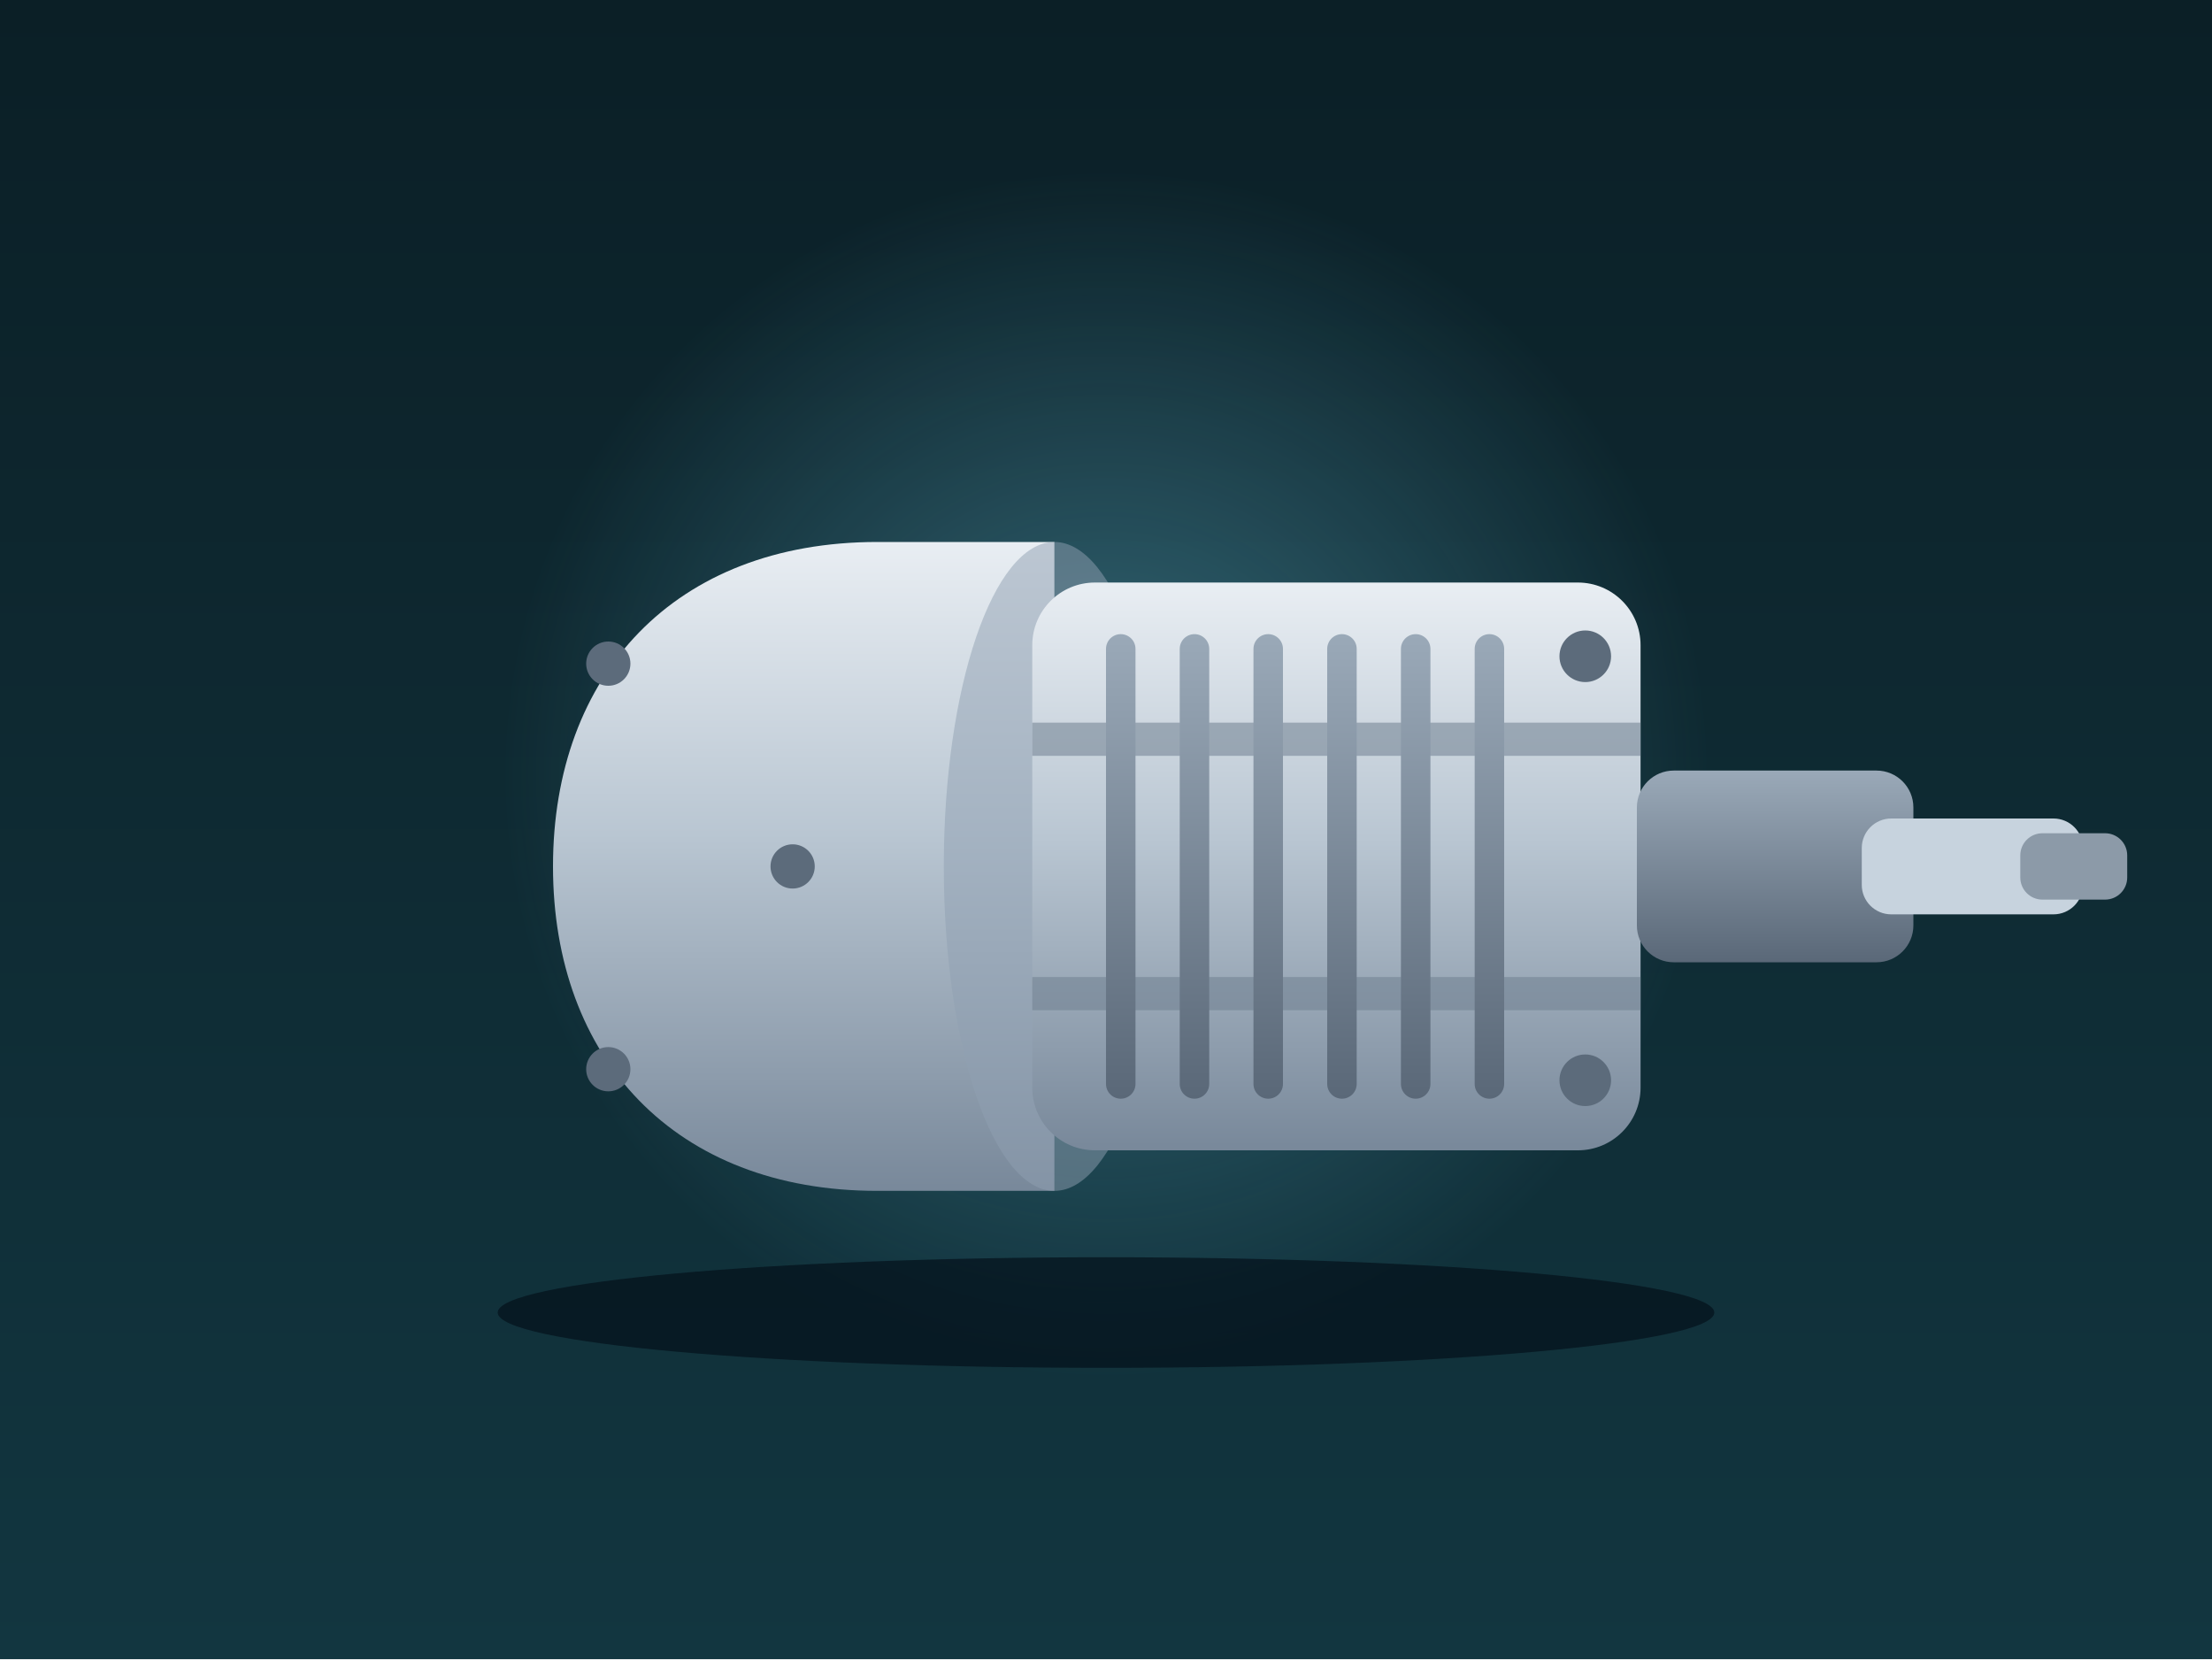
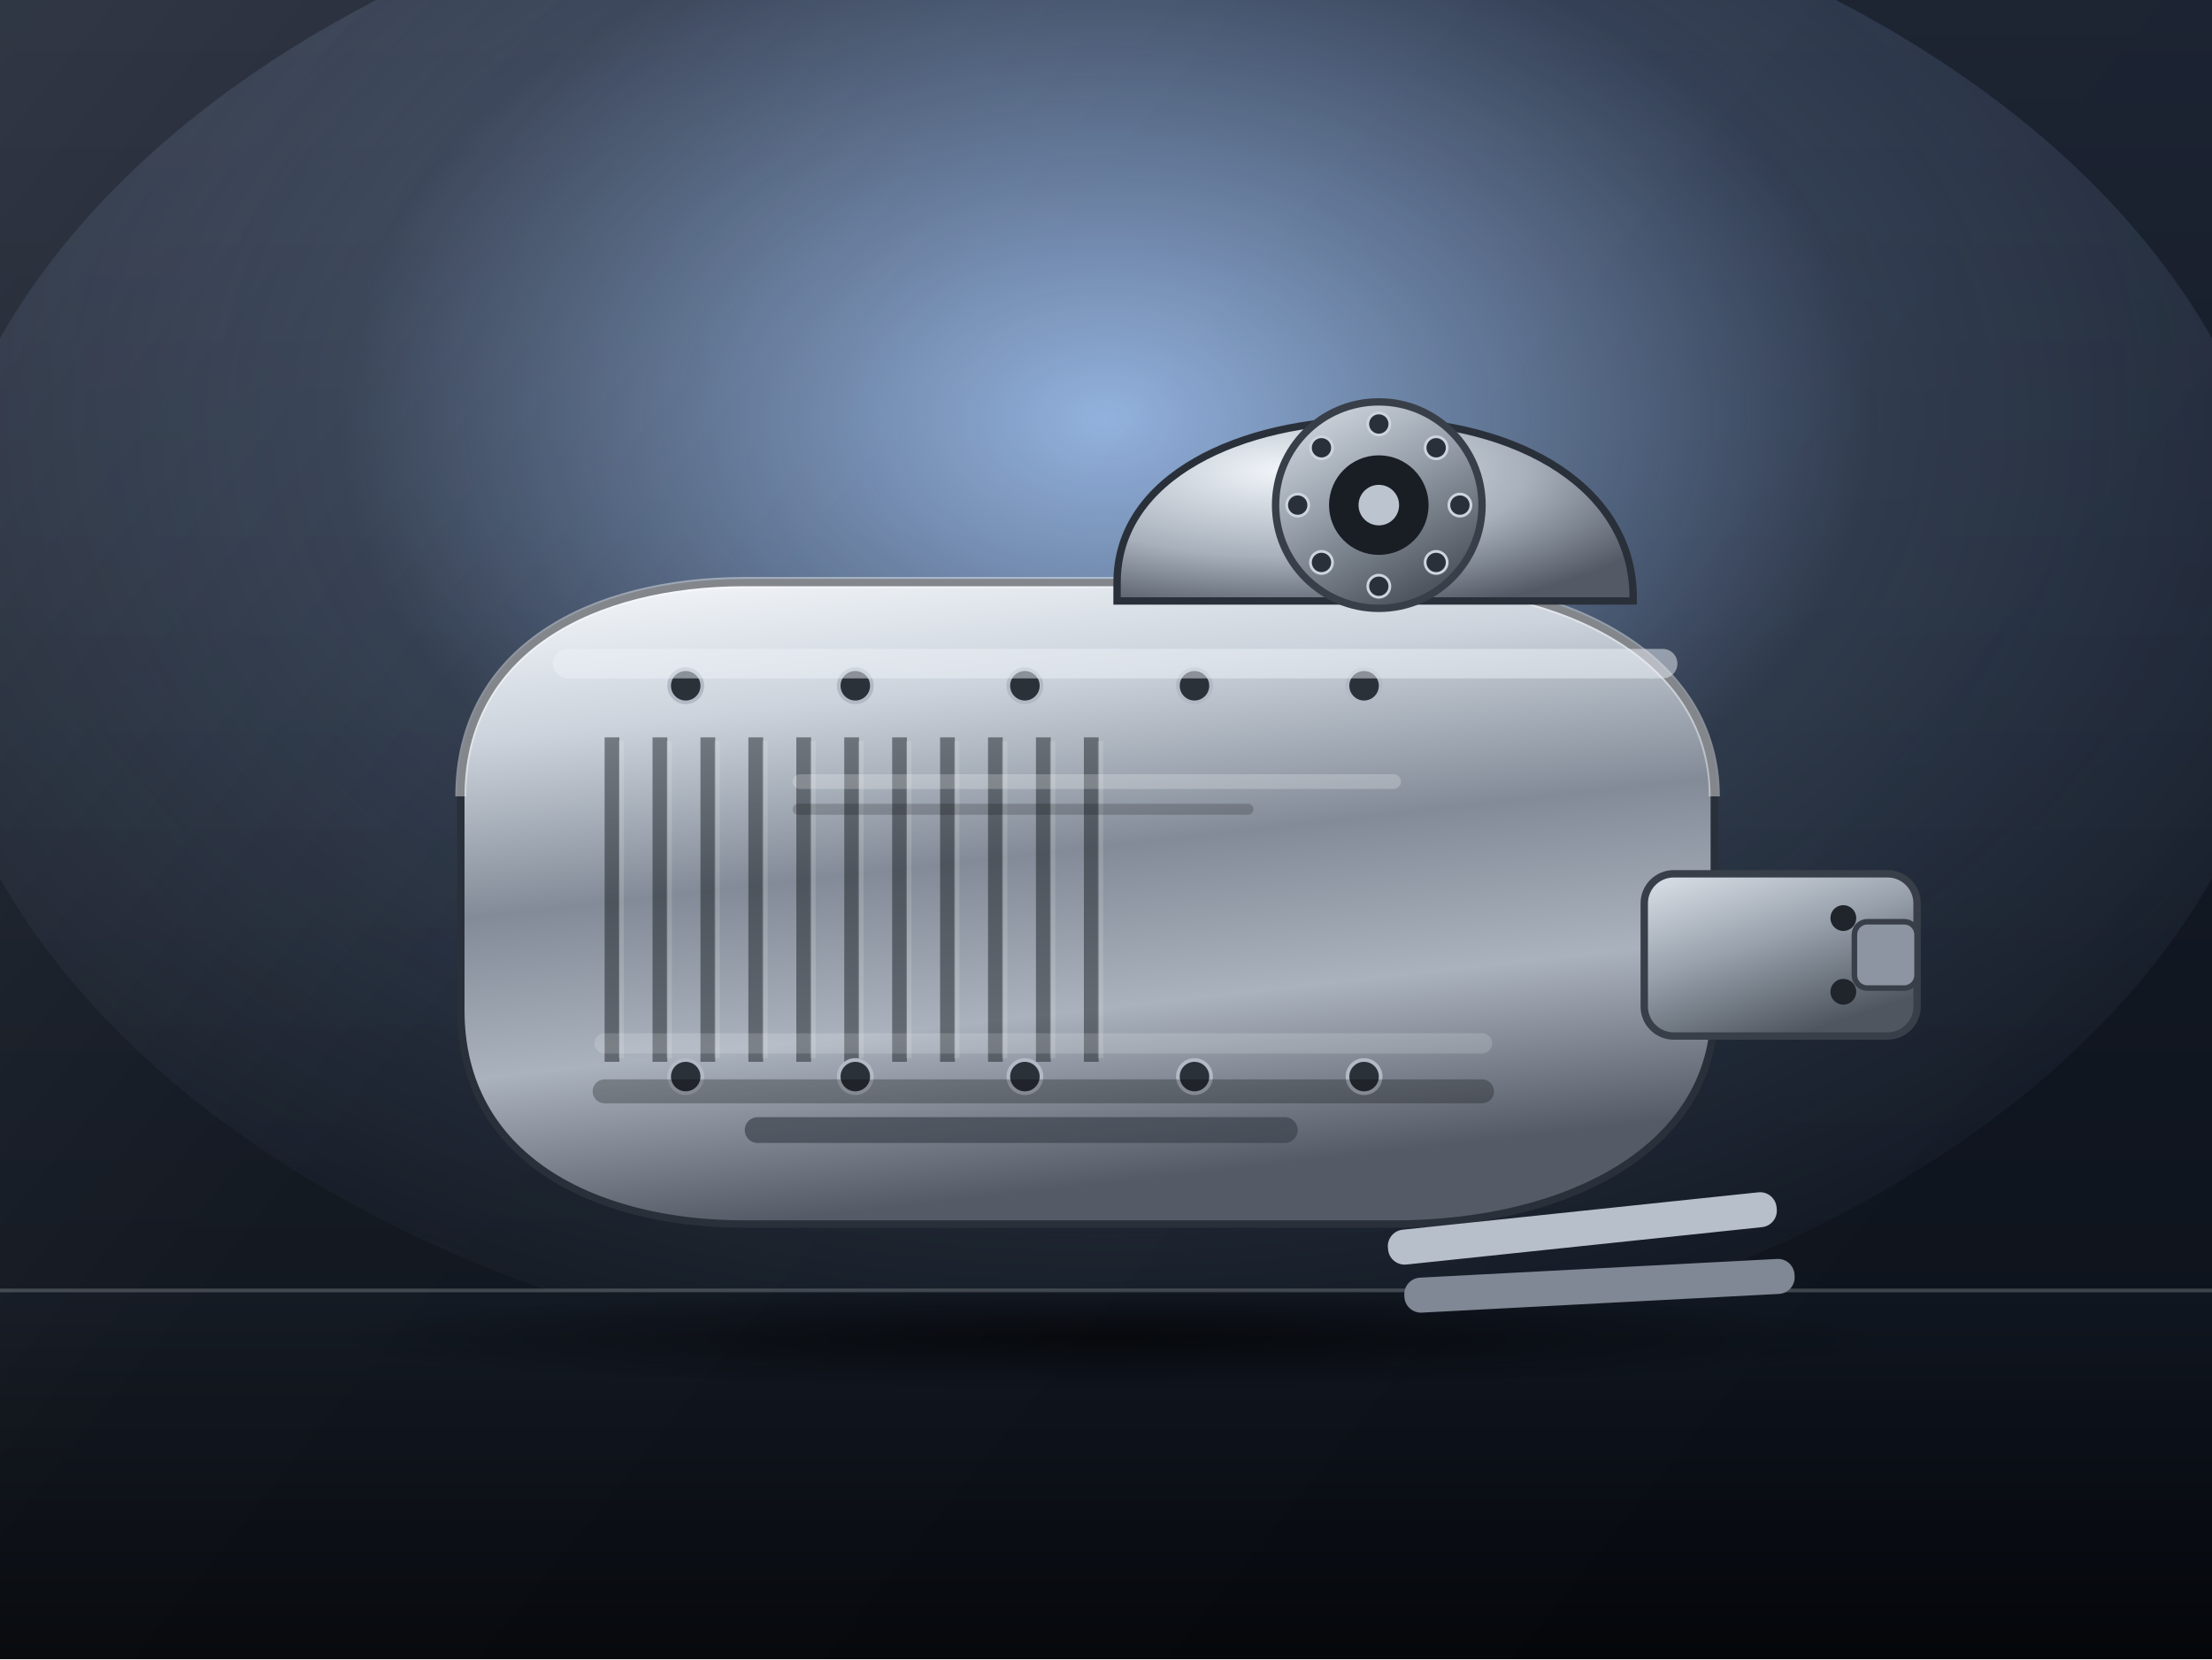
- <svg xmlns="http://www.w3.org/2000/svg" viewBox="0 0 1200 900" width="1200" height="900" role="img" aria-label="گیربکس اتوماتیک لندکروزر">
+ <svg xmlns="http://www.w3.org/2000/svg" viewBox="0 0 1200 900" width="1200" height="900" role="img" aria-label="گیربکس اتوماتیک لندکروزر VXR">
  <defs>
-     <linearGradient id="bg" x1="0" y1="0" x2="0" y2="1">
-       <stop offset="0" stop-color="#0b1f26" />
-       <stop offset="1" stop-color="#123640" />
+     <linearGradient id="wall-gearbox" x1="0" y1="0" x2="0" y2="1">
+       <stop offset="0" stop-color="#1a2130" />
+       <stop offset="1" stop-color="#0b1017" />
    </linearGradient>
-     <linearGradient id="metal" x1="0" y1="0" x2="0" y2="1">
-       <stop offset="0" stop-color="#e9eef3" />
-       <stop offset="0.45" stop-color="#b9c6d2" />
-       <stop offset="1" stop-color="#78889a" />
+     <linearGradient id="floor-gearbox" x1="0" y1="0" x2="0" y2="1">
+       <stop offset="0" stop-color="#101620" />
+       <stop offset="1" stop-color="#04060a" />
    </linearGradient>
-     <linearGradient id="metalDark" x1="0" y1="0" x2="0" y2="1">
-       <stop offset="0" stop-color="#9aa9b8" />
-       <stop offset="1" stop-color="#5a6878" />
+     <radialGradient id="halo-gearbox" cx="0.5" cy="0.38" r="0.66">
+       <stop offset="0" stop-color="#9ec0f0" stop-opacity="0.9" />
+       <stop offset="0.5" stop-color="#9ec0f0" stop-opacity="0.18" />
+       <stop offset="1" stop-color="#9ec0f0" stop-opacity="0" />
+     </radialGradient>
+     <linearGradient id="beam-gearbox" x1="0" y1="0" x2="1" y2="0.6">
+       <stop offset="0" stop-color="#ffffff" stop-opacity="0.1" />
+       <stop offset="0.42" stop-color="#ffffff" stop-opacity="0.02" />
+       <stop offset="1" stop-color="#ffffff" stop-opacity="0" />
    </linearGradient>
-     <radialGradient id="glow" cx="0.5" cy="0.5" r="0.5">
-       <stop offset="0" stop-color="#7fe3ff" stop-opacity="0.35" />
-       <stop offset="1" stop-color="#7fe3ff" stop-opacity="0" />
+     <radialGradient id="contact-gearbox" cx="0.5" cy="0.5" r="0.5">
+       <stop offset="0" stop-color="#000000" stop-opacity="0.6" />
+       <stop offset="0.62" stop-color="#000000" stop-opacity="0.22" />
+       <stop offset="1" stop-color="#000000" stop-opacity="0" />
+     </radialGradient>
+     <linearGradient id="refl-fade-gearbox" x1="0" y1="0" x2="0" y2="1">
+       <stop offset="0" stop-color="#ffffff" stop-opacity="0.62" />
+       <stop offset="1" stop-color="#ffffff" stop-opacity="0" />
+     </linearGradient>
+     <mask id="refl-mask-gearbox">
+       <rect x="0" y="700" width="1200" height="200" fill="url(#refl-fade-gearbox)" />
+     </mask>
+   </defs>
+   <rect width="1200" height="900" fill="url(#wall-gearbox)" />
+   <ellipse cx="600" cy="330" rx="640" ry="420" fill="url(#halo-gearbox)" />
+   <rect y="700" width="1200" height="200" fill="url(#floor-gearbox)" />
+   <path d="M0,700 H1200" stroke="#ffffff" stroke-opacity="0.2" stroke-width="2" />
+   <rect width="1200" height="900" fill="url(#beam-gearbox)" />
+   <defs>
+     <linearGradient id="alu-gearbox" x1="0" y1="0" x2="0.22" y2="1">
+       <stop offset="0" stop-color="#f7fafd" />
+       <stop offset="0.24" stop-color="#ccd3dc" />
+       <stop offset="0.5" stop-color="#828b97" />
+       <stop offset="0.74" stop-color="#aab2bd" />
+       <stop offset="1" stop-color="#545b66" />
+     </linearGradient>
+     <linearGradient id="alu2-gearbox" x1="0" y1="0" x2="0.55" y2="1">
+       <stop offset="0" stop-color="#dde3ea" />
+       <stop offset="0.5" stop-color="#98a1ac" />
+       <stop offset="1" stop-color="#4f565f" />
+     </linearGradient>
+     <radialGradient id="bell-gearbox" cx="0.32" cy="0.28" r="0.82">
+       <stop offset="0" stop-color="#f1f5fa" />
+       <stop offset="0.58" stop-color="#a7b0bb" />
+       <stop offset="1" stop-color="#535a65" />
    </radialGradient>
  </defs>
-   <rect width="1200" height="900" fill="url(#bg)" />
-   <circle cx="600" cy="420" r="330" fill="url(#glow)" />
-   <ellipse cx="600" cy="712" rx="330" ry="30" fill="#03101a" opacity="0.7" />
-   <path d="M300 470c0-104 66-176 176-176h96v352h-96c-110 0-176-72-176-176z" fill="url(#metal)" />
-   <ellipse cx="572" cy="470" rx="60" ry="176" fill="#8fa0b1" opacity="0.5" />
-   <rect x="560" y="316" width="330" height="308" rx="34" fill="url(#metal)" />
-   <rect x="560" y="392" width="330" height="18" fill="#6f7f90" opacity="0.55" />
-   <rect x="560" y="530" width="330" height="18" fill="#6f7f90" opacity="0.55" />
-   <g fill="url(#metalDark)">
-     <rect x="600" y="344" width="16" height="252" rx="8" />
-     <rect x="640" y="344" width="16" height="252" rx="8" />
-     <rect x="680" y="344" width="16" height="252" rx="8" />
-     <rect x="720" y="344" width="16" height="252" rx="8" />
-     <rect x="760" y="344" width="16" height="252" rx="8" />
-     <rect x="800" y="344" width="16" height="252" rx="8" />
+   <ellipse cx="600" cy="726" rx="430" ry="28" fill="url(#contact-gearbox)" />
+   <g>
+     <path d="M 250,432 C 250,352 322,316 404,316 L 756,316 C 852,316 930,358 930,432 L 930,548 C 930,622 852,664 756,664 L 404,664 C 322,664 250,628 250,548 Z" fill="url(#alu-gearbox)" stroke="#2a3039" stroke-width="4" />
+     <path d="M 250,432 C 250,352 322,316 404,316 L 756,316 C 852,316 930,358 930,432" fill="none" stroke="#ffffff" stroke-opacity="0.42" stroke-width="6" />
+     <path d="M 332,400 v 176" stroke="#0e1218" stroke-opacity="0.45" stroke-width="8" />
+     <path d="M 337,402 v 172" stroke="#ffffff" stroke-opacity="0.14" stroke-width="3" />
+     <path d="M 358,400 v 176" stroke="#0e1218" stroke-opacity="0.45" stroke-width="8" />
+     <path d="M 363,402 v 172" stroke="#ffffff" stroke-opacity="0.14" stroke-width="3" />
+     <path d="M 384,400 v 176" stroke="#0e1218" stroke-opacity="0.45" stroke-width="8" />
+     <path d="M 389,402 v 172" stroke="#ffffff" stroke-opacity="0.14" stroke-width="3" />
+     <path d="M 410,400 v 176" stroke="#0e1218" stroke-opacity="0.45" stroke-width="8" />
+     <path d="M 415,402 v 172" stroke="#ffffff" stroke-opacity="0.14" stroke-width="3" />
+     <path d="M 436,400 v 176" stroke="#0e1218" stroke-opacity="0.45" stroke-width="8" />
+     <path d="M 441,402 v 172" stroke="#ffffff" stroke-opacity="0.14" stroke-width="3" />
+     <path d="M 462,400 v 176" stroke="#0e1218" stroke-opacity="0.45" stroke-width="8" />
+     <path d="M 467,402 v 172" stroke="#ffffff" stroke-opacity="0.14" stroke-width="3" />
+     <path d="M 488,400 v 176" stroke="#0e1218" stroke-opacity="0.45" stroke-width="8" />
+     <path d="M 493,402 v 172" stroke="#ffffff" stroke-opacity="0.14" stroke-width="3" />
+     <path d="M 514,400 v 176" stroke="#0e1218" stroke-opacity="0.45" stroke-width="8" />
+     <path d="M 519,402 v 172" stroke="#ffffff" stroke-opacity="0.14" stroke-width="3" />
+     <path d="M 540,400 v 176" stroke="#0e1218" stroke-opacity="0.45" stroke-width="8" />
+     <path d="M 545,402 v 172" stroke="#ffffff" stroke-opacity="0.14" stroke-width="3" />
+     <path d="M 566,400 v 176" stroke="#0e1218" stroke-opacity="0.45" stroke-width="8" />
+     <path d="M 571,402 v 172" stroke="#ffffff" stroke-opacity="0.14" stroke-width="3" />
+     <path d="M 592,400 v 176" stroke="#0e1218" stroke-opacity="0.45" stroke-width="8" />
+     <path d="M 597,402 v 172" stroke="#ffffff" stroke-opacity="0.14" stroke-width="3" />
+     <circle cx="372" cy="372" r="9" fill="#2b3139" stroke="#b3bac5" stroke-width="2" />
+     <circle cx="464" cy="372" r="9" fill="#2b3139" stroke="#b3bac5" stroke-width="2" />
+     <circle cx="556" cy="372" r="9" fill="#2b3139" stroke="#b3bac5" stroke-width="2" />
+     <circle cx="648" cy="372" r="9" fill="#2b3139" stroke="#b3bac5" stroke-width="2" />
+     <circle cx="740" cy="372" r="9" fill="#2b3139" stroke="#b3bac5" stroke-width="2" />
+     <circle cx="372" cy="584" r="9" fill="#2b3139" stroke="#b3bac5" stroke-width="2" />
+     <circle cx="464" cy="584" r="9" fill="#2b3139" stroke="#b3bac5" stroke-width="2" />
+     <circle cx="556" cy="584" r="9" fill="#2b3139" stroke="#b3bac5" stroke-width="2" />
+     <circle cx="648" cy="584" r="9" fill="#2b3139" stroke="#b3bac5" stroke-width="2" />
+     <circle cx="740" cy="584" r="9" fill="#2b3139" stroke="#b3bac5" stroke-width="2" />
+     <rect x="300" y="352" width="610" height="16" rx="8" fill="#eef2f8" fill-opacity="0.5" />
+     <path d="M 606,316 C 606,258 674,228 744,228 C 826,228 886,266 886,324 L 886,326 L 606,326 Z" fill="url(#bell-gearbox)" stroke="#2a3039" stroke-width="4" />
+     <circle cx="748" cy="274" r="56" fill="url(#alu2-gearbox)" stroke="#383f49" stroke-width="4" />
+     <circle cx="748" cy="274" r="27" fill="#191d24" />
+     <circle cx="748" cy="274" r="11" fill="#bcc4cf" />
+     <circle cx="792.0" cy="274.0" r="6" fill="#2a3039" stroke="#ccd4de" stroke-width="1.5" />
+     <circle cx="779.1" cy="305.1" r="6" fill="#2a3039" stroke="#ccd4de" stroke-width="1.5" />
+     <circle cx="748.0" cy="318.0" r="6" fill="#2a3039" stroke="#ccd4de" stroke-width="1.5" />
+     <circle cx="716.9" cy="305.1" r="6" fill="#2a3039" stroke="#ccd4de" stroke-width="1.5" />
+     <circle cx="704.0" cy="274.0" r="6" fill="#2a3039" stroke="#ccd4de" stroke-width="1.5" />
+     <circle cx="716.9" cy="242.9" r="6" fill="#2a3039" stroke="#ccd4de" stroke-width="1.5" />
+     <circle cx="748.0" cy="230.0" r="6" fill="#2a3039" stroke="#ccd4de" stroke-width="1.5" />
+     <circle cx="779.1" cy="242.9" r="6" fill="#2a3039" stroke="#ccd4de" stroke-width="1.5" />
+     <rect x="892" y="474" width="148" height="88" rx="16" fill="url(#alu2-gearbox)" stroke="#383f49" stroke-width="4" />
+     <rect x="1006" y="500" width="34" height="36" rx="7" fill="#8c95a1" stroke="#383f49" stroke-width="3" />
+     <circle cx="1000" cy="498" r="7" fill="#20252c" />
+     <circle cx="1000" cy="538" r="7" fill="#20252c" />
+     <path d="M 328,566 h 476" stroke="#ffffff" stroke-opacity="0.16" stroke-width="11" stroke-linecap="round" />
+     <path d="M 328,592 h 476" stroke="#000000" stroke-opacity="0.26" stroke-width="13" stroke-linecap="round" />
+     <rect x="404" y="606" width="300" height="14" rx="7" fill="#3d444e" fill-opacity="0.7" />
+     <rect x="430" y="420" width="330" height="8" rx="4" fill="#ffffff" fill-opacity="0.22" />
+     <rect x="430" y="436" width="250" height="6" rx="3" fill="#000000" fill-opacity="0.18" />
  </g>
-   <rect x="888" y="418" width="150" height="104" rx="20" fill="url(#metalDark)" />
-   <rect x="1010" y="444" width="120" height="52" rx="16" fill="#c7d3de" />
-   <rect x="1096" y="452" width="58" height="36" rx="12" fill="#8c9aa8" />
-   <g fill="#5c6b7b">
-     <circle cx="330" cy="360" r="12" />
-     <circle cx="330" cy="580" r="12" />
-     <circle cx="430" cy="470" r="12" />
-     <circle cx="860" cy="356" r="14" />
-     <circle cx="860" cy="586" r="14" />
+   <g transform="translate(752,668)">
+     <rect x="0" y="0" width="212" height="19" rx="9" fill="#b7bfca" transform="rotate(-6)" />
+     <rect x="8" y="26" width="212" height="19" rx="9" fill="#7f8894" transform="rotate(-3)" />
  </g>
</svg>
